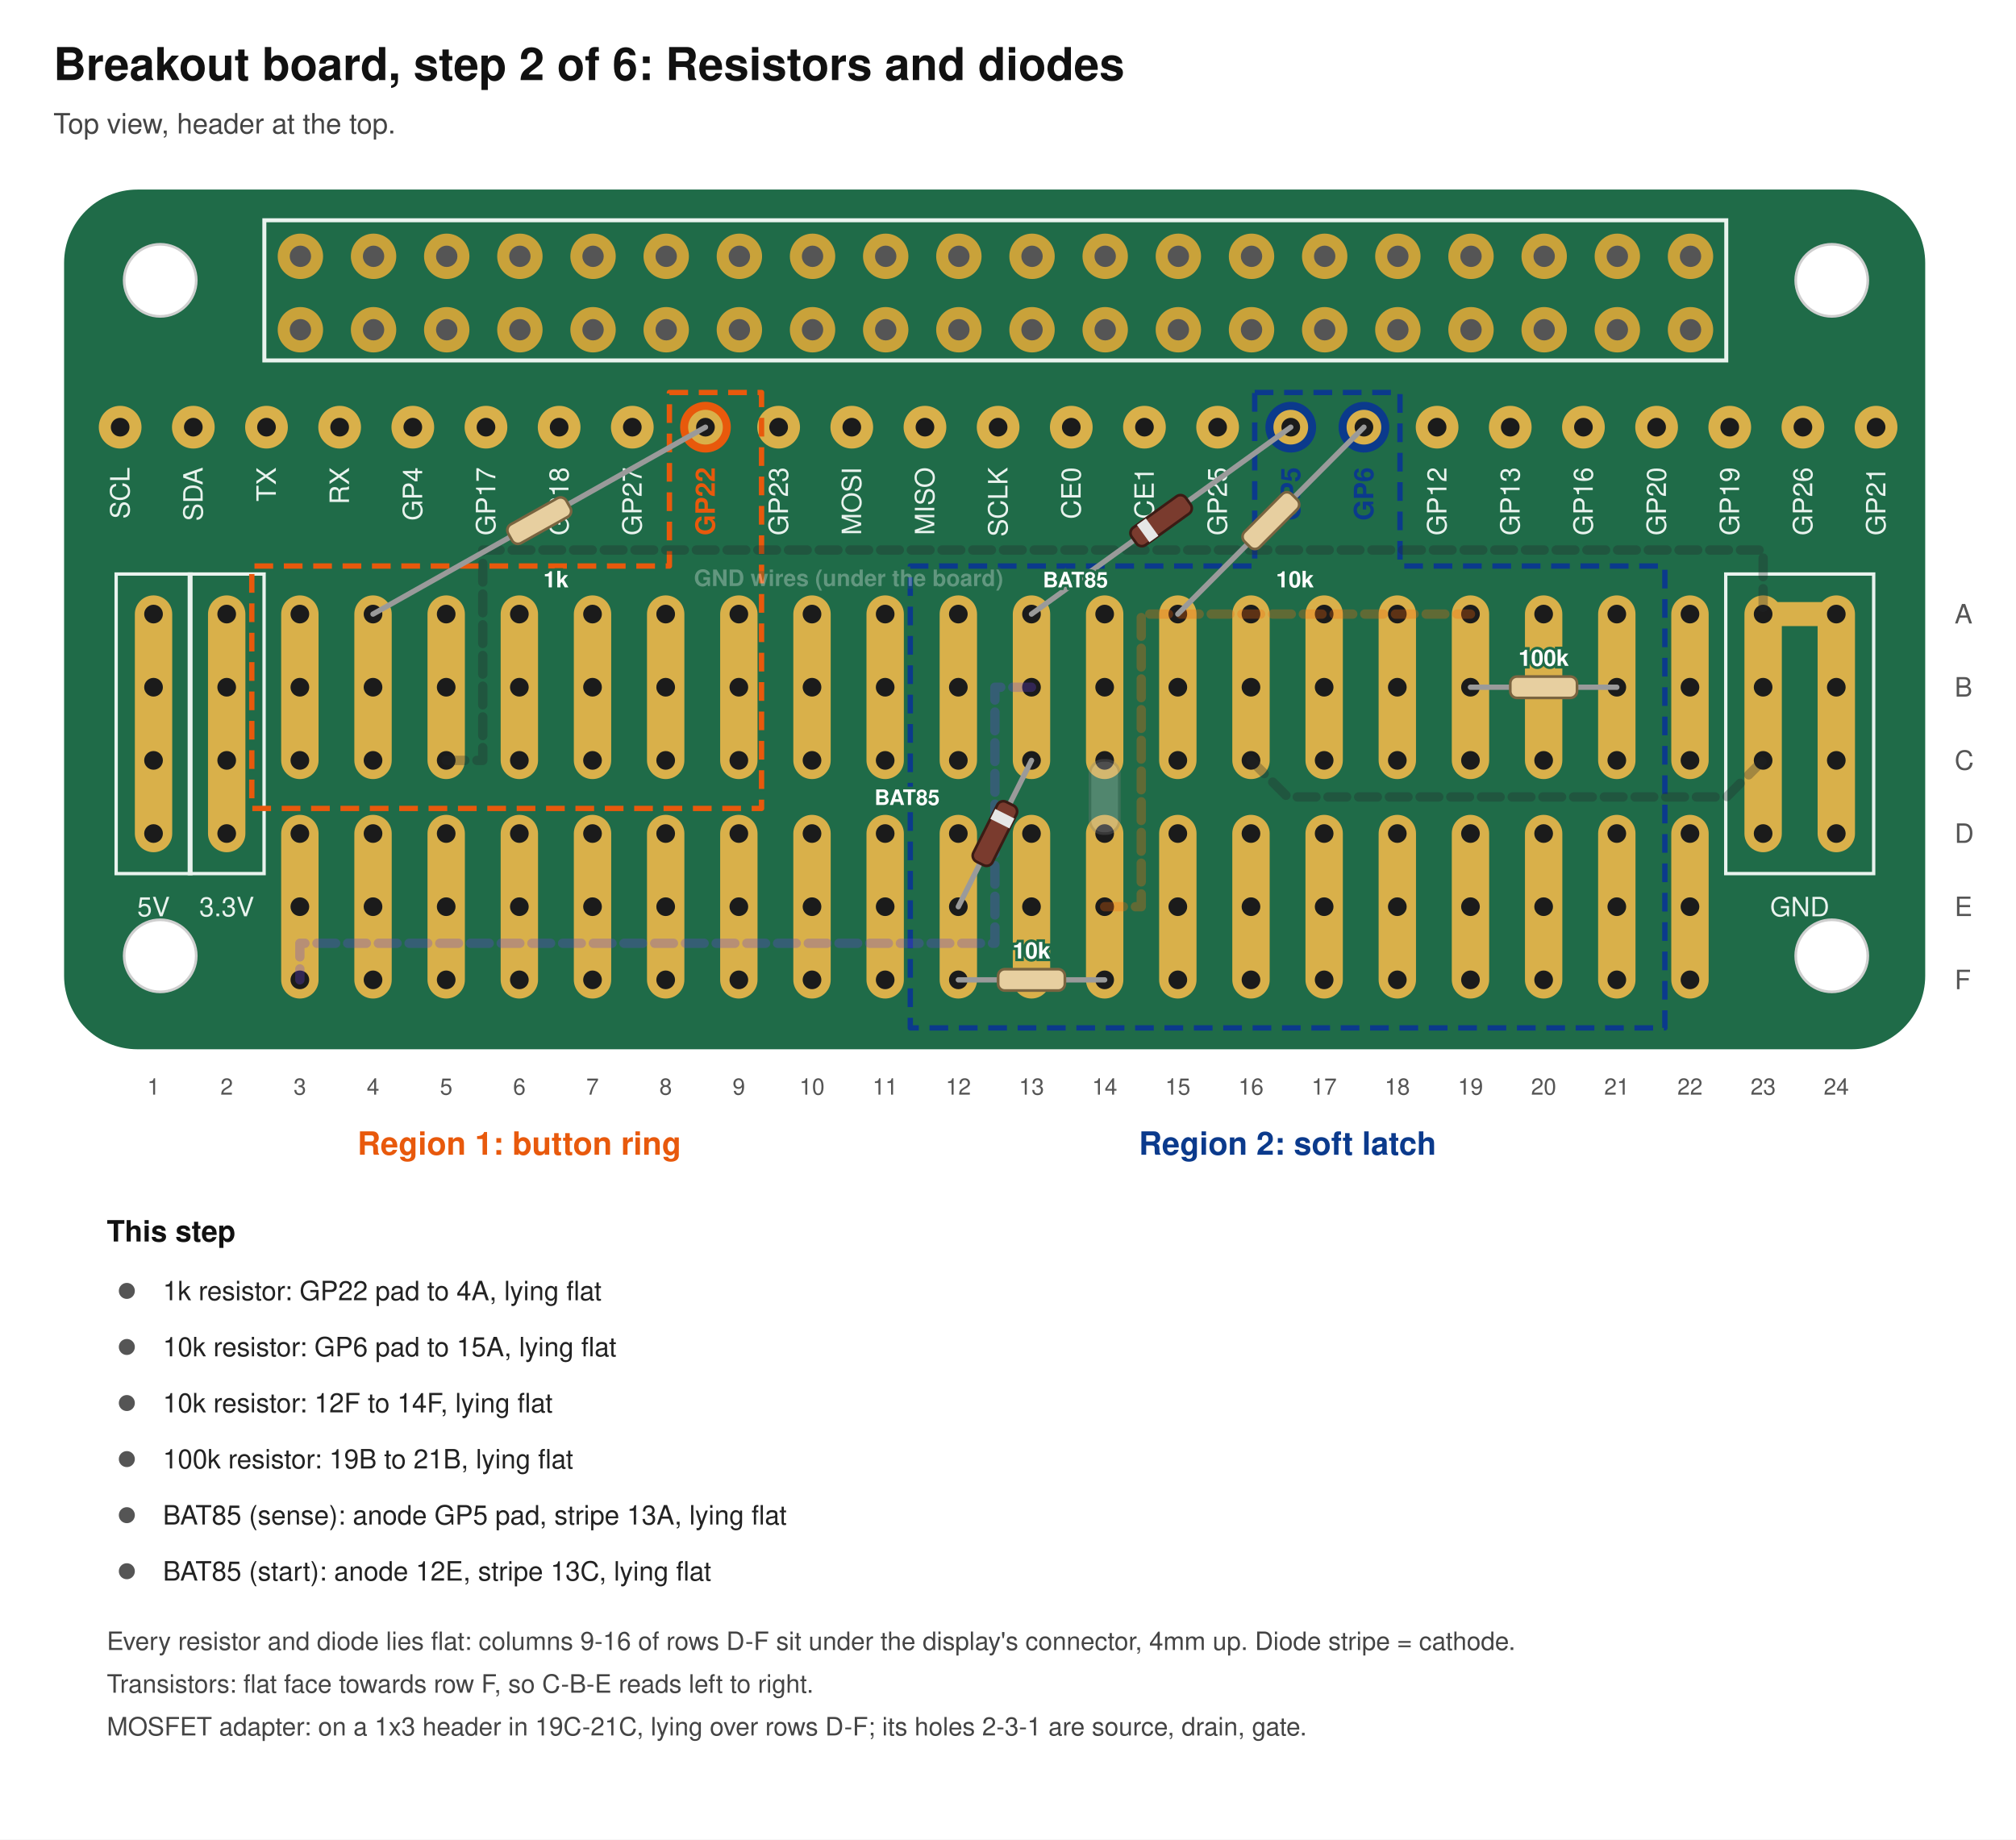
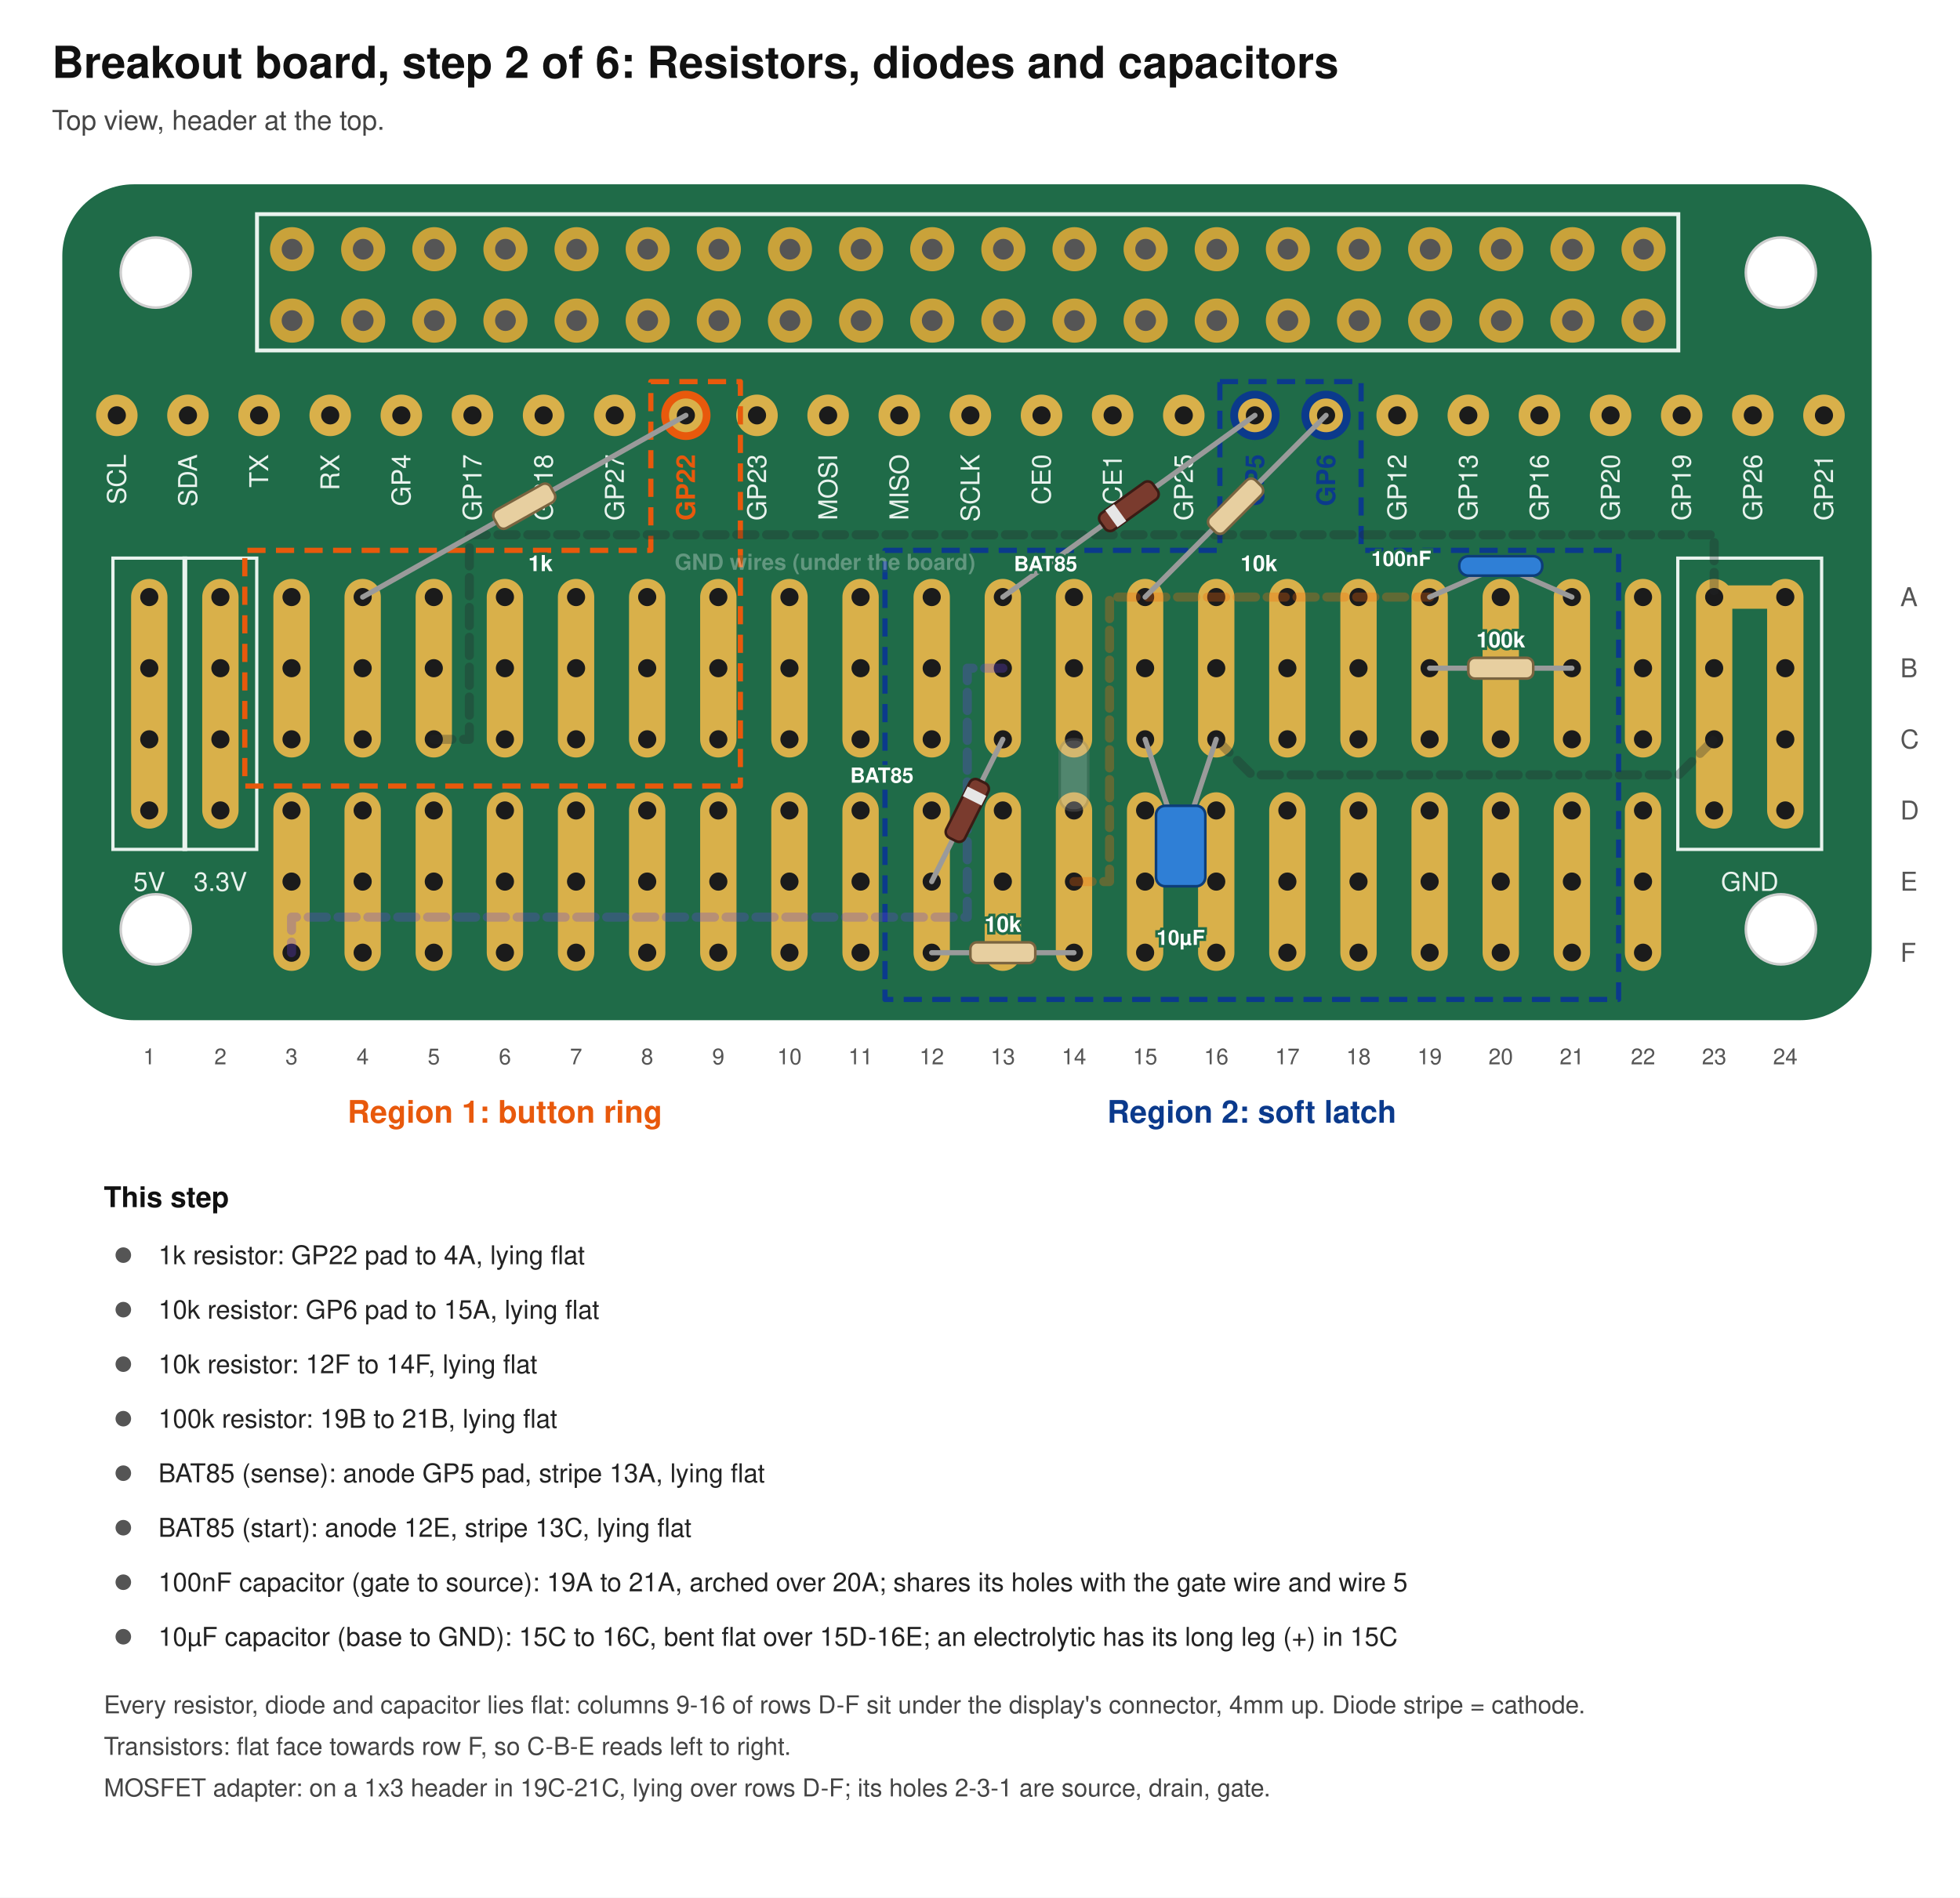
- <svg xmlns="http://www.w3.org/2000/svg" viewBox="0 0 1510 1378" width="1510" height="1378" font-family="Helvetica, Arial, sans-serif">
-   <rect width="1510" height="1378" fill="#ffffff" />
-   <text x="40.0" y="60.0" font-size="34" fill="#111" text-anchor="start" font-weight="bold">Breakout board, step 2 of 6: Resistors and diodes</text>
+ <svg xmlns="http://www.w3.org/2000/svg" viewBox="0 0 1510 1462" width="1510" height="1462" font-family="Helvetica, Arial, sans-serif">
+   <rect width="1510" height="1462" fill="#ffffff" />
+   <text x="40.0" y="60.0" font-size="34" fill="#111" text-anchor="start" font-weight="bold">Breakout board, step 2 of 6: Resistors, diodes and capacitors</text>
  <text x="40.0" y="100.0" font-size="21" fill="#444" text-anchor="start">Top view, header at the top.</text>
  <rect x="48.0" y="142.0" width="1394.0" height="644.0" fill="#1f6b48" rx="55" />
  <circle cx="120.0" cy="210.0" r="27" fill="#ffffff" stroke="#cfcfcf" stroke-width="2" />
  <circle cx="1372.0" cy="210.0" r="27" fill="#ffffff" stroke="#cfcfcf" stroke-width="2" />
  <circle cx="120.0" cy="716.0" r="27" fill="#ffffff" stroke="#cfcfcf" stroke-width="2" />
  <circle cx="1372.0" cy="716.0" r="27" fill="#ffffff" stroke="#cfcfcf" stroke-width="2" />
  <rect x="198.0" y="165.0" width="1095.0" height="105.0" fill="none" stroke="#e9f3ee" stroke-width="3" />
  <circle cx="225.0" cy="192.0" r="17" fill="#c9a23a" stroke="none" stroke-width="0" />
  <circle cx="225.0" cy="192.0" r="8" fill="#555" stroke="none" stroke-width="0" />
  <circle cx="225.0" cy="247.0" r="17" fill="#c9a23a" stroke="none" stroke-width="0" />
  <circle cx="225.0" cy="247.0" r="8" fill="#555" stroke="none" stroke-width="0" />
  <circle cx="279.8" cy="192.0" r="17" fill="#c9a23a" stroke="none" stroke-width="0" />
  <circle cx="279.8" cy="192.0" r="8" fill="#555" stroke="none" stroke-width="0" />
  <circle cx="279.8" cy="247.0" r="17" fill="#c9a23a" stroke="none" stroke-width="0" />
  <circle cx="279.8" cy="247.0" r="8" fill="#555" stroke="none" stroke-width="0" />
  <circle cx="334.6" cy="192.0" r="17" fill="#c9a23a" stroke="none" stroke-width="0" />
  <circle cx="334.6" cy="192.0" r="8" fill="#555" stroke="none" stroke-width="0" />
  <circle cx="334.6" cy="247.0" r="17" fill="#c9a23a" stroke="none" stroke-width="0" />
  <circle cx="334.6" cy="247.0" r="8" fill="#555" stroke="none" stroke-width="0" />
  <circle cx="389.4" cy="192.0" r="17" fill="#c9a23a" stroke="none" stroke-width="0" />
  <circle cx="389.4" cy="192.0" r="8" fill="#555" stroke="none" stroke-width="0" />
  <circle cx="389.4" cy="247.0" r="17" fill="#c9a23a" stroke="none" stroke-width="0" />
  <circle cx="389.4" cy="247.0" r="8" fill="#555" stroke="none" stroke-width="0" />
  <circle cx="444.2" cy="192.0" r="17" fill="#c9a23a" stroke="none" stroke-width="0" />
  <circle cx="444.2" cy="192.0" r="8" fill="#555" stroke="none" stroke-width="0" />
  <circle cx="444.2" cy="247.0" r="17" fill="#c9a23a" stroke="none" stroke-width="0" />
  <circle cx="444.2" cy="247.0" r="8" fill="#555" stroke="none" stroke-width="0" />
  <circle cx="499.0" cy="192.0" r="17" fill="#c9a23a" stroke="none" stroke-width="0" />
  <circle cx="499.0" cy="192.0" r="8" fill="#555" stroke="none" stroke-width="0" />
  <circle cx="499.0" cy="247.0" r="17" fill="#c9a23a" stroke="none" stroke-width="0" />
  <circle cx="499.0" cy="247.0" r="8" fill="#555" stroke="none" stroke-width="0" />
  <circle cx="553.8" cy="192.0" r="17" fill="#c9a23a" stroke="none" stroke-width="0" />
  <circle cx="553.8" cy="192.0" r="8" fill="#555" stroke="none" stroke-width="0" />
  <circle cx="553.8" cy="247.0" r="17" fill="#c9a23a" stroke="none" stroke-width="0" />
  <circle cx="553.8" cy="247.0" r="8" fill="#555" stroke="none" stroke-width="0" />
  <circle cx="608.6" cy="192.0" r="17" fill="#c9a23a" stroke="none" stroke-width="0" />
  <circle cx="608.6" cy="192.0" r="8" fill="#555" stroke="none" stroke-width="0" />
  <circle cx="608.6" cy="247.0" r="17" fill="#c9a23a" stroke="none" stroke-width="0" />
  <circle cx="608.6" cy="247.0" r="8" fill="#555" stroke="none" stroke-width="0" />
  <circle cx="663.4" cy="192.0" r="17" fill="#c9a23a" stroke="none" stroke-width="0" />
  <circle cx="663.4" cy="192.0" r="8" fill="#555" stroke="none" stroke-width="0" />
  <circle cx="663.4" cy="247.0" r="17" fill="#c9a23a" stroke="none" stroke-width="0" />
  <circle cx="663.4" cy="247.0" r="8" fill="#555" stroke="none" stroke-width="0" />
  <circle cx="718.2" cy="192.0" r="17" fill="#c9a23a" stroke="none" stroke-width="0" />
  <circle cx="718.2" cy="192.0" r="8" fill="#555" stroke="none" stroke-width="0" />
  <circle cx="718.2" cy="247.0" r="17" fill="#c9a23a" stroke="none" stroke-width="0" />
  <circle cx="718.2" cy="247.0" r="8" fill="#555" stroke="none" stroke-width="0" />
  <circle cx="773.0" cy="192.0" r="17" fill="#c9a23a" stroke="none" stroke-width="0" />
  <circle cx="773.0" cy="192.0" r="8" fill="#555" stroke="none" stroke-width="0" />
  <circle cx="773.0" cy="247.0" r="17" fill="#c9a23a" stroke="none" stroke-width="0" />
  <circle cx="773.0" cy="247.0" r="8" fill="#555" stroke="none" stroke-width="0" />
  <circle cx="827.8" cy="192.0" r="17" fill="#c9a23a" stroke="none" stroke-width="0" />
  <circle cx="827.8" cy="192.0" r="8" fill="#555" stroke="none" stroke-width="0" />
  <circle cx="827.8" cy="247.0" r="17" fill="#c9a23a" stroke="none" stroke-width="0" />
  <circle cx="827.8" cy="247.0" r="8" fill="#555" stroke="none" stroke-width="0" />
  <circle cx="882.6" cy="192.0" r="17" fill="#c9a23a" stroke="none" stroke-width="0" />
  <circle cx="882.6" cy="192.0" r="8" fill="#555" stroke="none" stroke-width="0" />
  <circle cx="882.6" cy="247.0" r="17" fill="#c9a23a" stroke="none" stroke-width="0" />
  <circle cx="882.6" cy="247.0" r="8" fill="#555" stroke="none" stroke-width="0" />
  <circle cx="937.4" cy="192.0" r="17" fill="#c9a23a" stroke="none" stroke-width="0" />
  <circle cx="937.4" cy="192.0" r="8" fill="#555" stroke="none" stroke-width="0" />
  <circle cx="937.4" cy="247.0" r="17" fill="#c9a23a" stroke="none" stroke-width="0" />
  <circle cx="937.4" cy="247.0" r="8" fill="#555" stroke="none" stroke-width="0" />
  <circle cx="992.2" cy="192.0" r="17" fill="#c9a23a" stroke="none" stroke-width="0" />
  <circle cx="992.2" cy="192.0" r="8" fill="#555" stroke="none" stroke-width="0" />
  <circle cx="992.2" cy="247.0" r="17" fill="#c9a23a" stroke="none" stroke-width="0" />
  <circle cx="992.2" cy="247.0" r="8" fill="#555" stroke="none" stroke-width="0" />
  <circle cx="1047.0" cy="192.0" r="17" fill="#c9a23a" stroke="none" stroke-width="0" />
  <circle cx="1047.0" cy="192.0" r="8" fill="#555" stroke="none" stroke-width="0" />
  <circle cx="1047.0" cy="247.0" r="17" fill="#c9a23a" stroke="none" stroke-width="0" />
  <circle cx="1047.0" cy="247.0" r="8" fill="#555" stroke="none" stroke-width="0" />
  <circle cx="1101.8" cy="192.0" r="17" fill="#c9a23a" stroke="none" stroke-width="0" />
  <circle cx="1101.8" cy="192.0" r="8" fill="#555" stroke="none" stroke-width="0" />
  <circle cx="1101.8" cy="247.0" r="17" fill="#c9a23a" stroke="none" stroke-width="0" />
  <circle cx="1101.8" cy="247.0" r="8" fill="#555" stroke="none" stroke-width="0" />
  <circle cx="1156.6" cy="192.0" r="17" fill="#c9a23a" stroke="none" stroke-width="0" />
  <circle cx="1156.6" cy="192.0" r="8" fill="#555" stroke="none" stroke-width="0" />
  <circle cx="1156.6" cy="247.0" r="17" fill="#c9a23a" stroke="none" stroke-width="0" />
  <circle cx="1156.6" cy="247.0" r="8" fill="#555" stroke="none" stroke-width="0" />
  <circle cx="1211.4" cy="192.0" r="17" fill="#c9a23a" stroke="none" stroke-width="0" />
  <circle cx="1211.4" cy="192.0" r="8" fill="#555" stroke="none" stroke-width="0" />
  <circle cx="1211.4" cy="247.0" r="17" fill="#c9a23a" stroke="none" stroke-width="0" />
  <circle cx="1211.4" cy="247.0" r="8" fill="#555" stroke="none" stroke-width="0" />
  <circle cx="1266.2" cy="192.0" r="17" fill="#c9a23a" stroke="none" stroke-width="0" />
  <circle cx="1266.2" cy="192.0" r="8" fill="#555" stroke="none" stroke-width="0" />
  <circle cx="1266.2" cy="247.0" r="17" fill="#c9a23a" stroke="none" stroke-width="0" />
  <circle cx="1266.2" cy="247.0" r="8" fill="#555" stroke="none" stroke-width="0" />
  <circle cx="90.0" cy="320.0" r="16" fill="#d9b04a" stroke="none" stroke-width="0" />
  <circle cx="90.0" cy="320.0" r="7" fill="#1b1b1b" stroke="none" stroke-width="0" />
  <text transform="translate(97.0,350) rotate(-90)" text-anchor="end" font-size="20" fill="#e9f3ee">SCL</text>
  <circle cx="144.8" cy="320.0" r="16" fill="#d9b04a" stroke="none" stroke-width="0" />
  <circle cx="144.8" cy="320.0" r="7" fill="#1b1b1b" stroke="none" stroke-width="0" />
  <text transform="translate(151.8,350) rotate(-90)" text-anchor="end" font-size="20" fill="#e9f3ee">SDA</text>
  <circle cx="199.6" cy="320.0" r="16" fill="#d9b04a" stroke="none" stroke-width="0" />
  <circle cx="199.6" cy="320.0" r="7" fill="#1b1b1b" stroke="none" stroke-width="0" />
  <text transform="translate(206.6,350) rotate(-90)" text-anchor="end" font-size="20" fill="#e9f3ee">TX</text>
  <circle cx="254.4" cy="320.0" r="16" fill="#d9b04a" stroke="none" stroke-width="0" />
  <circle cx="254.4" cy="320.0" r="7" fill="#1b1b1b" stroke="none" stroke-width="0" />
  <text transform="translate(261.4,350) rotate(-90)" text-anchor="end" font-size="20" fill="#e9f3ee">RX</text>
  <circle cx="309.2" cy="320.0" r="16" fill="#d9b04a" stroke="none" stroke-width="0" />
  <circle cx="309.2" cy="320.0" r="7" fill="#1b1b1b" stroke="none" stroke-width="0" />
  <text transform="translate(316.2,350) rotate(-90)" text-anchor="end" font-size="20" fill="#e9f3ee">GP4</text>
  <circle cx="364.0" cy="320.0" r="16" fill="#d9b04a" stroke="none" stroke-width="0" />
  <circle cx="364.0" cy="320.0" r="7" fill="#1b1b1b" stroke="none" stroke-width="0" />
  <text transform="translate(371.0,350) rotate(-90)" text-anchor="end" font-size="20" fill="#e9f3ee">GP17</text>
  <circle cx="418.8" cy="320.0" r="16" fill="#d9b04a" stroke="none" stroke-width="0" />
  <circle cx="418.8" cy="320.0" r="7" fill="#1b1b1b" stroke="none" stroke-width="0" />
  <text transform="translate(425.8,350) rotate(-90)" text-anchor="end" font-size="20" fill="#e9f3ee">GP18</text>
  <circle cx="473.6" cy="320.0" r="16" fill="#d9b04a" stroke="none" stroke-width="0" />
  <circle cx="473.6" cy="320.0" r="7" fill="#1b1b1b" stroke="none" stroke-width="0" />
  <text transform="translate(480.6,350) rotate(-90)" text-anchor="end" font-size="20" fill="#e9f3ee">GP27</text>
  <circle cx="528.4" cy="320.0" r="16" fill="#d9b04a" stroke="#e8590c" stroke-width="6" />
  <circle cx="528.4" cy="320.0" r="7" fill="#1b1b1b" stroke="none" stroke-width="0" />
  <text transform="translate(535.4,350) rotate(-90)" text-anchor="end" font-size="20" font-weight="bold" fill="#e8590c">GP22</text>
  <circle cx="583.2" cy="320.0" r="16" fill="#d9b04a" stroke="none" stroke-width="0" />
  <circle cx="583.2" cy="320.0" r="7" fill="#1b1b1b" stroke="none" stroke-width="0" />
  <text transform="translate(590.2,350) rotate(-90)" text-anchor="end" font-size="20" fill="#e9f3ee">GP23</text>
  <circle cx="638.0" cy="320.0" r="16" fill="#d9b04a" stroke="none" stroke-width="0" />
  <circle cx="638.0" cy="320.0" r="7" fill="#1b1b1b" stroke="none" stroke-width="0" />
  <text transform="translate(645.0,350) rotate(-90)" text-anchor="end" font-size="20" fill="#e9f3ee">MOSI</text>
  <circle cx="692.8" cy="320.0" r="16" fill="#d9b04a" stroke="none" stroke-width="0" />
  <circle cx="692.8" cy="320.0" r="7" fill="#1b1b1b" stroke="none" stroke-width="0" />
  <text transform="translate(699.8,350) rotate(-90)" text-anchor="end" font-size="20" fill="#e9f3ee">MISO</text>
  <circle cx="747.6" cy="320.0" r="16" fill="#d9b04a" stroke="none" stroke-width="0" />
  <circle cx="747.6" cy="320.0" r="7" fill="#1b1b1b" stroke="none" stroke-width="0" />
  <text transform="translate(754.6,350) rotate(-90)" text-anchor="end" font-size="20" fill="#e9f3ee">SCLK</text>
  <circle cx="802.4" cy="320.0" r="16" fill="#d9b04a" stroke="none" stroke-width="0" />
  <circle cx="802.4" cy="320.0" r="7" fill="#1b1b1b" stroke="none" stroke-width="0" />
  <text transform="translate(809.4,350) rotate(-90)" text-anchor="end" font-size="20" fill="#e9f3ee">CE0</text>
  <circle cx="857.2" cy="320.0" r="16" fill="#d9b04a" stroke="none" stroke-width="0" />
  <circle cx="857.2" cy="320.0" r="7" fill="#1b1b1b" stroke="none" stroke-width="0" />
  <text transform="translate(864.2,350) rotate(-90)" text-anchor="end" font-size="20" fill="#e9f3ee">CE1</text>
  <circle cx="912.0" cy="320.0" r="16" fill="#d9b04a" stroke="none" stroke-width="0" />
  <circle cx="912.0" cy="320.0" r="7" fill="#1b1b1b" stroke="none" stroke-width="0" />
  <text transform="translate(919.0,350) rotate(-90)" text-anchor="end" font-size="20" fill="#e9f3ee">GP25</text>
  <circle cx="966.8" cy="320.0" r="16" fill="#d9b04a" stroke="#0b3a8c" stroke-width="6" />
  <circle cx="966.8" cy="320.0" r="7" fill="#1b1b1b" stroke="none" stroke-width="0" />
  <text transform="translate(973.8,350) rotate(-90)" text-anchor="end" font-size="20" font-weight="bold" fill="#0b3a8c">GP5</text>
  <circle cx="1021.6" cy="320.0" r="16" fill="#d9b04a" stroke="#0b3a8c" stroke-width="6" />
  <circle cx="1021.6" cy="320.0" r="7" fill="#1b1b1b" stroke="none" stroke-width="0" />
  <text transform="translate(1028.6,350) rotate(-90)" text-anchor="end" font-size="20" font-weight="bold" fill="#0b3a8c">GP6</text>
  <circle cx="1076.4" cy="320.0" r="16" fill="#d9b04a" stroke="none" stroke-width="0" />
  <circle cx="1076.4" cy="320.0" r="7" fill="#1b1b1b" stroke="none" stroke-width="0" />
  <text transform="translate(1083.4,350) rotate(-90)" text-anchor="end" font-size="20" fill="#e9f3ee">GP12</text>
  <circle cx="1131.2" cy="320.0" r="16" fill="#d9b04a" stroke="none" stroke-width="0" />
  <circle cx="1131.2" cy="320.0" r="7" fill="#1b1b1b" stroke="none" stroke-width="0" />
  <text transform="translate(1138.2,350) rotate(-90)" text-anchor="end" font-size="20" fill="#e9f3ee">GP13</text>
  <circle cx="1186.0" cy="320.0" r="16" fill="#d9b04a" stroke="none" stroke-width="0" />
  <circle cx="1186.0" cy="320.0" r="7" fill="#1b1b1b" stroke="none" stroke-width="0" />
  <text transform="translate(1193.0,350) rotate(-90)" text-anchor="end" font-size="20" fill="#e9f3ee">GP16</text>
  <circle cx="1240.8" cy="320.0" r="16" fill="#d9b04a" stroke="none" stroke-width="0" />
  <circle cx="1240.8" cy="320.0" r="7" fill="#1b1b1b" stroke="none" stroke-width="0" />
  <text transform="translate(1247.8,350) rotate(-90)" text-anchor="end" font-size="20" fill="#e9f3ee">GP20</text>
  <circle cx="1295.6" cy="320.0" r="16" fill="#d9b04a" stroke="none" stroke-width="0" />
  <circle cx="1295.6" cy="320.0" r="7" fill="#1b1b1b" stroke="none" stroke-width="0" />
  <text transform="translate(1302.6,350) rotate(-90)" text-anchor="end" font-size="20" fill="#e9f3ee">GP19</text>
  <circle cx="1350.4" cy="320.0" r="16" fill="#d9b04a" stroke="none" stroke-width="0" />
  <circle cx="1350.4" cy="320.0" r="7" fill="#1b1b1b" stroke="none" stroke-width="0" />
  <text transform="translate(1357.4,350) rotate(-90)" text-anchor="end" font-size="20" fill="#e9f3ee">GP26</text>
  <circle cx="1405.2" cy="320.0" r="16" fill="#d9b04a" stroke="none" stroke-width="0" />
  <circle cx="1405.2" cy="320.0" r="7" fill="#1b1b1b" stroke="none" stroke-width="0" />
  <text transform="translate(1412.2,350) rotate(-90)" text-anchor="end" font-size="20" fill="#e9f3ee">GP21</text>
  <rect x="87.0" y="430.0" width="56.0" height="224.4" fill="none" stroke="#e9f3ee" stroke-width="2.5" />
  <text x="115.0" y="686.4" font-size="20" fill="#e9f3ee" text-anchor="middle">5V</text>
  <rect x="141.8" y="430.0" width="56.0" height="224.4" fill="none" stroke="#e9f3ee" stroke-width="2.5" />
  <text x="169.8" y="686.4" font-size="20" fill="#e9f3ee" text-anchor="middle">3.3V</text>
  <rect x="1292.6" y="430.0" width="110.8" height="224.4" fill="none" stroke="#e9f3ee" stroke-width="2.5" />
  <text x="1348.0" y="686.4" font-size="20" fill="#e9f3ee" text-anchor="middle">GND</text>
  <rect x="101.0" y="446.0" width="28.0" height="192.4" fill="#d9b04a" rx="14" />
  <rect x="155.8" y="446.0" width="28.0" height="192.4" fill="#d9b04a" rx="14" />
  <rect x="210.6" y="446.0" width="28.0" height="137.6" fill="#d9b04a" rx="14" />
  <rect x="210.6" y="610.4" width="28.0" height="137.6" fill="#d9b04a" rx="14" />
  <rect x="265.4" y="446.0" width="28.0" height="137.6" fill="#d9b04a" rx="14" />
  <rect x="265.4" y="610.4" width="28.0" height="137.6" fill="#d9b04a" rx="14" />
  <rect x="320.2" y="446.0" width="28.0" height="137.6" fill="#d9b04a" rx="14" />
  <rect x="320.2" y="610.4" width="28.0" height="137.6" fill="#d9b04a" rx="14" />
  <rect x="375.0" y="446.0" width="28.0" height="137.6" fill="#d9b04a" rx="14" />
  <rect x="375.0" y="610.4" width="28.0" height="137.6" fill="#d9b04a" rx="14" />
  <rect x="429.8" y="446.0" width="28.0" height="137.6" fill="#d9b04a" rx="14" />
  <rect x="429.8" y="610.4" width="28.0" height="137.6" fill="#d9b04a" rx="14" />
  <rect x="484.6" y="446.0" width="28.0" height="137.6" fill="#d9b04a" rx="14" />
  <rect x="484.6" y="610.4" width="28.0" height="137.6" fill="#d9b04a" rx="14" />
  <rect x="539.4" y="446.0" width="28.0" height="137.6" fill="#d9b04a" rx="14" />
  <rect x="539.4" y="610.4" width="28.0" height="137.6" fill="#d9b04a" rx="14" />
  <rect x="594.2" y="446.0" width="28.0" height="137.6" fill="#d9b04a" rx="14" />
  <rect x="594.2" y="610.4" width="28.0" height="137.6" fill="#d9b04a" rx="14" />
  <rect x="649.0" y="446.0" width="28.0" height="137.6" fill="#d9b04a" rx="14" />
  <rect x="649.0" y="610.4" width="28.0" height="137.6" fill="#d9b04a" rx="14" />
  <rect x="703.8" y="446.0" width="28.0" height="137.6" fill="#d9b04a" rx="14" />
  <rect x="703.8" y="610.4" width="28.0" height="137.6" fill="#d9b04a" rx="14" />
  <rect x="758.6" y="446.0" width="28.0" height="137.6" fill="#d9b04a" rx="14" />
  <rect x="758.6" y="610.4" width="28.0" height="137.6" fill="#d9b04a" rx="14" />
  <rect x="813.4" y="446.0" width="28.0" height="137.6" fill="#d9b04a" rx="14" />
  <rect x="813.4" y="610.4" width="28.0" height="137.6" fill="#d9b04a" rx="14" />
  <rect x="868.2" y="446.0" width="28.0" height="137.6" fill="#d9b04a" rx="14" />
  <rect x="868.2" y="610.4" width="28.0" height="137.6" fill="#d9b04a" rx="14" />
  <rect x="923.0" y="446.0" width="28.0" height="137.6" fill="#d9b04a" rx="14" />
  <rect x="923.0" y="610.4" width="28.0" height="137.6" fill="#d9b04a" rx="14" />
  <rect x="977.8" y="446.0" width="28.0" height="137.6" fill="#d9b04a" rx="14" />
  <rect x="977.8" y="610.4" width="28.0" height="137.6" fill="#d9b04a" rx="14" />
  <rect x="1032.6" y="446.0" width="28.0" height="137.6" fill="#d9b04a" rx="14" />
  <rect x="1032.6" y="610.4" width="28.0" height="137.6" fill="#d9b04a" rx="14" />
  <rect x="1087.4" y="446.0" width="28.0" height="137.6" fill="#d9b04a" rx="14" />
  <rect x="1087.4" y="610.4" width="28.0" height="137.6" fill="#d9b04a" rx="14" />
  <rect x="1142.2" y="446.0" width="28.0" height="137.6" fill="#d9b04a" rx="14" />
  <rect x="1142.2" y="610.4" width="28.0" height="137.6" fill="#d9b04a" rx="14" />
  <rect x="1197.0" y="446.0" width="28.0" height="137.6" fill="#d9b04a" rx="14" />
  <rect x="1197.0" y="610.4" width="28.0" height="137.6" fill="#d9b04a" rx="14" />
  <rect x="1251.8" y="446.0" width="28.0" height="137.6" fill="#d9b04a" rx="14" />
  <rect x="1251.8" y="610.4" width="28.0" height="137.6" fill="#d9b04a" rx="14" />
  <rect x="1306.6" y="446.0" width="28.0" height="192.4" fill="#d9b04a" rx="14" />
  <rect x="1361.4" y="446.0" width="28.0" height="192.4" fill="#d9b04a" rx="14" />
  <rect x="1320.6" y="451.0" width="54.8" height="18.0" fill="#d9b04a" />
  <circle cx="115.0" cy="460.0" r="7" fill="#1b1b1b" stroke="none" stroke-width="0" />
  <circle cx="115.0" cy="514.8" r="7" fill="#1b1b1b" stroke="none" stroke-width="0" />
  <circle cx="115.0" cy="569.6" r="7" fill="#1b1b1b" stroke="none" stroke-width="0" />
  <circle cx="115.0" cy="624.4" r="7" fill="#1b1b1b" stroke="none" stroke-width="0" />
  <circle cx="169.8" cy="460.0" r="7" fill="#1b1b1b" stroke="none" stroke-width="0" />
  <circle cx="169.8" cy="514.8" r="7" fill="#1b1b1b" stroke="none" stroke-width="0" />
  <circle cx="169.8" cy="569.6" r="7" fill="#1b1b1b" stroke="none" stroke-width="0" />
  <circle cx="169.8" cy="624.4" r="7" fill="#1b1b1b" stroke="none" stroke-width="0" />
  <circle cx="224.6" cy="460.0" r="7" fill="#1b1b1b" stroke="none" stroke-width="0" />
  <circle cx="224.6" cy="514.8" r="7" fill="#1b1b1b" stroke="none" stroke-width="0" />
  <circle cx="224.6" cy="569.6" r="7" fill="#1b1b1b" stroke="none" stroke-width="0" />
  <circle cx="224.6" cy="624.4" r="7" fill="#1b1b1b" stroke="none" stroke-width="0" />
  <circle cx="224.6" cy="679.2" r="7" fill="#1b1b1b" stroke="none" stroke-width="0" />
  <circle cx="224.6" cy="734.0" r="7" fill="#1b1b1b" stroke="none" stroke-width="0" />
  <circle cx="279.4" cy="460.0" r="7" fill="#1b1b1b" stroke="none" stroke-width="0" />
  <circle cx="279.4" cy="514.8" r="7" fill="#1b1b1b" stroke="none" stroke-width="0" />
  <circle cx="279.4" cy="569.6" r="7" fill="#1b1b1b" stroke="none" stroke-width="0" />
  <circle cx="279.4" cy="624.4" r="7" fill="#1b1b1b" stroke="none" stroke-width="0" />
  <circle cx="279.4" cy="679.2" r="7" fill="#1b1b1b" stroke="none" stroke-width="0" />
  <circle cx="279.4" cy="734.0" r="7" fill="#1b1b1b" stroke="none" stroke-width="0" />
  <circle cx="334.2" cy="460.0" r="7" fill="#1b1b1b" stroke="none" stroke-width="0" />
  <circle cx="334.2" cy="514.8" r="7" fill="#1b1b1b" stroke="none" stroke-width="0" />
  <circle cx="334.2" cy="569.6" r="7" fill="#1b1b1b" stroke="none" stroke-width="0" />
  <circle cx="334.2" cy="624.4" r="7" fill="#1b1b1b" stroke="none" stroke-width="0" />
  <circle cx="334.2" cy="679.2" r="7" fill="#1b1b1b" stroke="none" stroke-width="0" />
  <circle cx="334.2" cy="734.0" r="7" fill="#1b1b1b" stroke="none" stroke-width="0" />
  <circle cx="389.0" cy="460.0" r="7" fill="#1b1b1b" stroke="none" stroke-width="0" />
  <circle cx="389.0" cy="514.8" r="7" fill="#1b1b1b" stroke="none" stroke-width="0" />
  <circle cx="389.0" cy="569.6" r="7" fill="#1b1b1b" stroke="none" stroke-width="0" />
  <circle cx="389.0" cy="624.4" r="7" fill="#1b1b1b" stroke="none" stroke-width="0" />
  <circle cx="389.0" cy="679.2" r="7" fill="#1b1b1b" stroke="none" stroke-width="0" />
  <circle cx="389.0" cy="734.0" r="7" fill="#1b1b1b" stroke="none" stroke-width="0" />
  <circle cx="443.8" cy="460.0" r="7" fill="#1b1b1b" stroke="none" stroke-width="0" />
  <circle cx="443.8" cy="514.8" r="7" fill="#1b1b1b" stroke="none" stroke-width="0" />
  <circle cx="443.8" cy="569.6" r="7" fill="#1b1b1b" stroke="none" stroke-width="0" />
  <circle cx="443.8" cy="624.4" r="7" fill="#1b1b1b" stroke="none" stroke-width="0" />
  <circle cx="443.8" cy="679.2" r="7" fill="#1b1b1b" stroke="none" stroke-width="0" />
  <circle cx="443.8" cy="734.0" r="7" fill="#1b1b1b" stroke="none" stroke-width="0" />
  <circle cx="498.6" cy="460.0" r="7" fill="#1b1b1b" stroke="none" stroke-width="0" />
  <circle cx="498.6" cy="514.8" r="7" fill="#1b1b1b" stroke="none" stroke-width="0" />
  <circle cx="498.6" cy="569.6" r="7" fill="#1b1b1b" stroke="none" stroke-width="0" />
  <circle cx="498.6" cy="624.4" r="7" fill="#1b1b1b" stroke="none" stroke-width="0" />
  <circle cx="498.6" cy="679.2" r="7" fill="#1b1b1b" stroke="none" stroke-width="0" />
  <circle cx="498.6" cy="734.0" r="7" fill="#1b1b1b" stroke="none" stroke-width="0" />
  <circle cx="553.4" cy="460.0" r="7" fill="#1b1b1b" stroke="none" stroke-width="0" />
  <circle cx="553.4" cy="514.8" r="7" fill="#1b1b1b" stroke="none" stroke-width="0" />
  <circle cx="553.4" cy="569.6" r="7" fill="#1b1b1b" stroke="none" stroke-width="0" />
  <circle cx="553.4" cy="624.4" r="7" fill="#1b1b1b" stroke="none" stroke-width="0" />
  <circle cx="553.4" cy="679.2" r="7" fill="#1b1b1b" stroke="none" stroke-width="0" />
  <circle cx="553.4" cy="734.0" r="7" fill="#1b1b1b" stroke="none" stroke-width="0" />
  <circle cx="608.2" cy="460.0" r="7" fill="#1b1b1b" stroke="none" stroke-width="0" />
  <circle cx="608.2" cy="514.8" r="7" fill="#1b1b1b" stroke="none" stroke-width="0" />
  <circle cx="608.2" cy="569.6" r="7" fill="#1b1b1b" stroke="none" stroke-width="0" />
  <circle cx="608.2" cy="624.4" r="7" fill="#1b1b1b" stroke="none" stroke-width="0" />
  <circle cx="608.2" cy="679.2" r="7" fill="#1b1b1b" stroke="none" stroke-width="0" />
  <circle cx="608.2" cy="734.0" r="7" fill="#1b1b1b" stroke="none" stroke-width="0" />
  <circle cx="663.0" cy="460.0" r="7" fill="#1b1b1b" stroke="none" stroke-width="0" />
  <circle cx="663.0" cy="514.8" r="7" fill="#1b1b1b" stroke="none" stroke-width="0" />
  <circle cx="663.0" cy="569.6" r="7" fill="#1b1b1b" stroke="none" stroke-width="0" />
  <circle cx="663.0" cy="624.4" r="7" fill="#1b1b1b" stroke="none" stroke-width="0" />
  <circle cx="663.0" cy="679.2" r="7" fill="#1b1b1b" stroke="none" stroke-width="0" />
  <circle cx="663.0" cy="734.0" r="7" fill="#1b1b1b" stroke="none" stroke-width="0" />
  <circle cx="717.8" cy="460.0" r="7" fill="#1b1b1b" stroke="none" stroke-width="0" />
  <circle cx="717.8" cy="514.8" r="7" fill="#1b1b1b" stroke="none" stroke-width="0" />
  <circle cx="717.8" cy="569.6" r="7" fill="#1b1b1b" stroke="none" stroke-width="0" />
  <circle cx="717.8" cy="624.4" r="7" fill="#1b1b1b" stroke="none" stroke-width="0" />
  <circle cx="717.8" cy="679.2" r="7" fill="#1b1b1b" stroke="none" stroke-width="0" />
  <circle cx="717.8" cy="734.0" r="7" fill="#1b1b1b" stroke="none" stroke-width="0" />
  <circle cx="772.6" cy="460.0" r="7" fill="#1b1b1b" stroke="none" stroke-width="0" />
  <circle cx="772.6" cy="514.8" r="7" fill="#1b1b1b" stroke="none" stroke-width="0" />
  <circle cx="772.6" cy="569.6" r="7" fill="#1b1b1b" stroke="none" stroke-width="0" />
  <circle cx="772.6" cy="624.4" r="7" fill="#1b1b1b" stroke="none" stroke-width="0" />
  <circle cx="772.6" cy="679.2" r="7" fill="#1b1b1b" stroke="none" stroke-width="0" />
  <circle cx="772.6" cy="734.0" r="7" fill="#1b1b1b" stroke="none" stroke-width="0" />
  <circle cx="827.4" cy="460.0" r="7" fill="#1b1b1b" stroke="none" stroke-width="0" />
  <circle cx="827.4" cy="514.8" r="7" fill="#1b1b1b" stroke="none" stroke-width="0" />
  <circle cx="827.4" cy="569.6" r="7" fill="#1b1b1b" stroke="none" stroke-width="0" />
  <circle cx="827.4" cy="624.4" r="7" fill="#1b1b1b" stroke="none" stroke-width="0" />
  <circle cx="827.4" cy="679.2" r="7" fill="#1b1b1b" stroke="none" stroke-width="0" />
  <circle cx="827.4" cy="734.0" r="7" fill="#1b1b1b" stroke="none" stroke-width="0" />
  <circle cx="882.2" cy="460.0" r="7" fill="#1b1b1b" stroke="none" stroke-width="0" />
  <circle cx="882.2" cy="514.8" r="7" fill="#1b1b1b" stroke="none" stroke-width="0" />
  <circle cx="882.2" cy="569.6" r="7" fill="#1b1b1b" stroke="none" stroke-width="0" />
  <circle cx="882.2" cy="624.4" r="7" fill="#1b1b1b" stroke="none" stroke-width="0" />
  <circle cx="882.2" cy="679.2" r="7" fill="#1b1b1b" stroke="none" stroke-width="0" />
  <circle cx="882.2" cy="734.0" r="7" fill="#1b1b1b" stroke="none" stroke-width="0" />
  <circle cx="937.0" cy="460.0" r="7" fill="#1b1b1b" stroke="none" stroke-width="0" />
  <circle cx="937.0" cy="514.8" r="7" fill="#1b1b1b" stroke="none" stroke-width="0" />
  <circle cx="937.0" cy="569.6" r="7" fill="#1b1b1b" stroke="none" stroke-width="0" />
  <circle cx="937.0" cy="624.4" r="7" fill="#1b1b1b" stroke="none" stroke-width="0" />
  <circle cx="937.0" cy="679.2" r="7" fill="#1b1b1b" stroke="none" stroke-width="0" />
  <circle cx="937.0" cy="734.0" r="7" fill="#1b1b1b" stroke="none" stroke-width="0" />
  <circle cx="991.8" cy="460.0" r="7" fill="#1b1b1b" stroke="none" stroke-width="0" />
  <circle cx="991.8" cy="514.8" r="7" fill="#1b1b1b" stroke="none" stroke-width="0" />
  <circle cx="991.8" cy="569.6" r="7" fill="#1b1b1b" stroke="none" stroke-width="0" />
  <circle cx="991.8" cy="624.4" r="7" fill="#1b1b1b" stroke="none" stroke-width="0" />
  <circle cx="991.8" cy="679.2" r="7" fill="#1b1b1b" stroke="none" stroke-width="0" />
  <circle cx="991.8" cy="734.0" r="7" fill="#1b1b1b" stroke="none" stroke-width="0" />
  <circle cx="1046.6" cy="460.0" r="7" fill="#1b1b1b" stroke="none" stroke-width="0" />
  <circle cx="1046.6" cy="514.8" r="7" fill="#1b1b1b" stroke="none" stroke-width="0" />
  <circle cx="1046.6" cy="569.6" r="7" fill="#1b1b1b" stroke="none" stroke-width="0" />
  <circle cx="1046.6" cy="624.4" r="7" fill="#1b1b1b" stroke="none" stroke-width="0" />
  <circle cx="1046.6" cy="679.2" r="7" fill="#1b1b1b" stroke="none" stroke-width="0" />
  <circle cx="1046.6" cy="734.0" r="7" fill="#1b1b1b" stroke="none" stroke-width="0" />
  <circle cx="1101.4" cy="460.0" r="7" fill="#1b1b1b" stroke="none" stroke-width="0" />
  <circle cx="1101.4" cy="514.8" r="7" fill="#1b1b1b" stroke="none" stroke-width="0" />
  <circle cx="1101.4" cy="569.6" r="7" fill="#1b1b1b" stroke="none" stroke-width="0" />
  <circle cx="1101.4" cy="624.4" r="7" fill="#1b1b1b" stroke="none" stroke-width="0" />
  <circle cx="1101.4" cy="679.2" r="7" fill="#1b1b1b" stroke="none" stroke-width="0" />
  <circle cx="1101.4" cy="734.0" r="7" fill="#1b1b1b" stroke="none" stroke-width="0" />
  <circle cx="1156.2" cy="460.0" r="7" fill="#1b1b1b" stroke="none" stroke-width="0" />
  <circle cx="1156.2" cy="514.8" r="7" fill="#1b1b1b" stroke="none" stroke-width="0" />
  <circle cx="1156.2" cy="569.6" r="7" fill="#1b1b1b" stroke="none" stroke-width="0" />
  <circle cx="1156.2" cy="624.4" r="7" fill="#1b1b1b" stroke="none" stroke-width="0" />
  <circle cx="1156.2" cy="679.2" r="7" fill="#1b1b1b" stroke="none" stroke-width="0" />
  <circle cx="1156.2" cy="734.0" r="7" fill="#1b1b1b" stroke="none" stroke-width="0" />
  <circle cx="1211.0" cy="460.0" r="7" fill="#1b1b1b" stroke="none" stroke-width="0" />
  <circle cx="1211.0" cy="514.8" r="7" fill="#1b1b1b" stroke="none" stroke-width="0" />
  <circle cx="1211.0" cy="569.6" r="7" fill="#1b1b1b" stroke="none" stroke-width="0" />
  <circle cx="1211.0" cy="624.4" r="7" fill="#1b1b1b" stroke="none" stroke-width="0" />
  <circle cx="1211.0" cy="679.2" r="7" fill="#1b1b1b" stroke="none" stroke-width="0" />
  <circle cx="1211.0" cy="734.0" r="7" fill="#1b1b1b" stroke="none" stroke-width="0" />
  <circle cx="1265.8" cy="460.0" r="7" fill="#1b1b1b" stroke="none" stroke-width="0" />
  <circle cx="1265.8" cy="514.8" r="7" fill="#1b1b1b" stroke="none" stroke-width="0" />
  <circle cx="1265.8" cy="569.6" r="7" fill="#1b1b1b" stroke="none" stroke-width="0" />
  <circle cx="1265.8" cy="624.4" r="7" fill="#1b1b1b" stroke="none" stroke-width="0" />
  <circle cx="1265.8" cy="679.2" r="7" fill="#1b1b1b" stroke="none" stroke-width="0" />
  <circle cx="1265.8" cy="734.0" r="7" fill="#1b1b1b" stroke="none" stroke-width="0" />
  <circle cx="1320.6" cy="460.0" r="7" fill="#1b1b1b" stroke="none" stroke-width="0" />
  <circle cx="1320.6" cy="514.8" r="7" fill="#1b1b1b" stroke="none" stroke-width="0" />
  <circle cx="1320.6" cy="569.6" r="7" fill="#1b1b1b" stroke="none" stroke-width="0" />
  <circle cx="1320.6" cy="624.4" r="7" fill="#1b1b1b" stroke="none" stroke-width="0" />
  <circle cx="1375.4" cy="460.0" r="7" fill="#1b1b1b" stroke="none" stroke-width="0" />
  <circle cx="1375.4" cy="514.8" r="7" fill="#1b1b1b" stroke="none" stroke-width="0" />
  <circle cx="1375.4" cy="569.6" r="7" fill="#1b1b1b" stroke="none" stroke-width="0" />
  <circle cx="1375.4" cy="624.4" r="7" fill="#1b1b1b" stroke="none" stroke-width="0" />
  <text x="115.0" y="820.0" font-size="17" fill="#555" text-anchor="middle">1</text>
  <text x="169.8" y="820.0" font-size="17" fill="#555" text-anchor="middle">2</text>
  <text x="224.6" y="820.0" font-size="17" fill="#555" text-anchor="middle">3</text>
  <text x="279.4" y="820.0" font-size="17" fill="#555" text-anchor="middle">4</text>
  <text x="334.2" y="820.0" font-size="17" fill="#555" text-anchor="middle">5</text>
  <text x="389.0" y="820.0" font-size="17" fill="#555" text-anchor="middle">6</text>
  <text x="443.8" y="820.0" font-size="17" fill="#555" text-anchor="middle">7</text>
  <text x="498.6" y="820.0" font-size="17" fill="#555" text-anchor="middle">8</text>
  <text x="553.4" y="820.0" font-size="17" fill="#555" text-anchor="middle">9</text>
  <text x="608.2" y="820.0" font-size="17" fill="#555" text-anchor="middle">10</text>
  <text x="663.0" y="820.0" font-size="17" fill="#555" text-anchor="middle">11</text>
  <text x="717.8" y="820.0" font-size="17" fill="#555" text-anchor="middle">12</text>
  <text x="772.6" y="820.0" font-size="17" fill="#555" text-anchor="middle">13</text>
  <text x="827.4" y="820.0" font-size="17" fill="#555" text-anchor="middle">14</text>
  <text x="882.2" y="820.0" font-size="17" fill="#555" text-anchor="middle">15</text>
  <text x="937.0" y="820.0" font-size="17" fill="#555" text-anchor="middle">16</text>
  <text x="991.8" y="820.0" font-size="17" fill="#555" text-anchor="middle">17</text>
  <text x="1046.6" y="820.0" font-size="17" fill="#555" text-anchor="middle">18</text>
  <text x="1101.4" y="820.0" font-size="17" fill="#555" text-anchor="middle">19</text>
  <text x="1156.2" y="820.0" font-size="17" fill="#555" text-anchor="middle">20</text>
  <text x="1211.0" y="820.0" font-size="17" fill="#555" text-anchor="middle">21</text>
  <text x="1265.8" y="820.0" font-size="17" fill="#555" text-anchor="middle">22</text>
  <text x="1320.6" y="820.0" font-size="17" fill="#555" text-anchor="middle">23</text>
  <text x="1375.4" y="820.0" font-size="17" fill="#555" text-anchor="middle">24</text>
  <text x="1464.0" y="467.0" font-size="20" fill="#555" text-anchor="start">A</text>
  <text x="1464.0" y="521.8" font-size="20" fill="#555" text-anchor="start">B</text>
  <text x="1464.0" y="576.6" font-size="20" fill="#555" text-anchor="start">C</text>
  <text x="1464.0" y="631.4" font-size="20" fill="#555" text-anchor="start">D</text>
  <text x="1464.0" y="686.2" font-size="20" fill="#555" text-anchor="start">E</text>
  <text x="1464.0" y="741.0" font-size="20" fill="#555" text-anchor="start">F</text>
  <path d="M 501.4 294 H 570.4 V 424.0 H 570.4 V 605.6 H 188.6 V 424.0 H 501.4 Z" fill="none" stroke="#e8590c" stroke-width="4" stroke-dasharray="14 8" stroke-linejoin="round" />
  <text x="389.0" y="865.0" font-size="24" fill="#e8590c" text-anchor="middle" font-weight="bold">Region 1: button ring</text>
  <path d="M 939.8 294 H 1048.6 V 424.0 H 1247.0 V 770.0 H 681.8 V 424.0 H 939.8 Z" fill="none" stroke="#0b3a8c" stroke-width="4" stroke-dasharray="14 8" stroke-linejoin="round" />
  <text x="964.4" y="865.0" font-size="24" fill="#0b3a8c" text-anchor="middle" font-weight="bold">Region 2: soft latch</text>
  <g opacity="0.3">
    <path d="M 334.2 569.6 L 361.6 569.6 L 361.6 412.0 L 1320.6 412.0 L 1320.6 460.0" fill="none" stroke="#212529" stroke-width="7" stroke-linecap="round" stroke-linejoin="round" stroke-dasharray="14 9" />
    <text x="635.6" y="439.0" font-size="17" fill="#fff" text-anchor="middle" font-weight="bold" stroke="#1f6b48" stroke-width="4" paint-order="stroke">GND wires (under the board)</text>
    <path d="M 937.0 569.6 L 964.4 597.0 L 1293.2 597.0 L 1320.6 569.6" fill="none" stroke="#212529" stroke-width="7" stroke-linecap="round" stroke-linejoin="round" stroke-dasharray="14 9" />
    <path d="M 827.4 679.2 L 854.8 679.2 L 854.8 460.0 L 1101.4 460.0" fill="none" stroke="#f76707" stroke-width="7" stroke-linecap="round" stroke-linejoin="round" stroke-dasharray="14 9" />
    <path d="M 772.6 514.8 L 745.2 514.8 L 745.2 706.6 L 224.6 706.6 L 224.6 734.0" fill="none" stroke="#6741d9" stroke-width="7" stroke-linecap="round" stroke-linejoin="round" stroke-dasharray="14 9" />
    <rect x="816.4" y="569.6" width="22.0" height="54.8" fill="#c7c7c7" rx="10" stroke="#7d7d7d" stroke-width="2" />
  </g>
  <line x1="528.4" y1="320.0" x2="279.4" y2="460.0" stroke="#9a9a9a" stroke-width="4" stroke-linecap="round" />
  <g transform="translate(403.9,390.0) rotate(150.7)">
    <rect x="-25.0" y="-8.0" width="50" height="16" rx="5" fill="#e7cfa0" stroke="#7a6440" stroke-width="2" />
  </g>
  <text x="416.4" y="440.0" font-size="17" fill="#fff" text-anchor="middle" font-weight="bold" stroke="#1f6b48" stroke-width="4" paint-order="stroke">1k</text>
  <line x1="1021.6" y1="320.0" x2="882.2" y2="460.0" stroke="#9a9a9a" stroke-width="4" stroke-linecap="round" />
  <g transform="translate(951.9,390.0) rotate(134.9)">
    <rect x="-25.0" y="-8.0" width="50" height="16" rx="5" fill="#e7cfa0" stroke="#7a6440" stroke-width="2" />
  </g>
  <text x="969.9" y="440.0" font-size="17" fill="#fff" text-anchor="middle" font-weight="bold" stroke="#1f6b48" stroke-width="4" paint-order="stroke">10k</text>
  <line x1="717.8" y1="734.0" x2="827.4" y2="734.0" stroke="#9a9a9a" stroke-width="4" stroke-linecap="round" />
  <g transform="translate(772.6,734.0) rotate(0.0)">
    <rect x="-25.0" y="-8.0" width="50" height="16" rx="5" fill="#e7cfa0" stroke="#7a6440" stroke-width="2" />
  </g>
  <text x="772.6" y="718.0" font-size="17" fill="#fff" text-anchor="middle" font-weight="bold" stroke="#1f6b48" stroke-width="4" paint-order="stroke">10k</text>
  <line x1="1101.4" y1="514.8" x2="1211.0" y2="514.8" stroke="#9a9a9a" stroke-width="4" stroke-linecap="round" />
  <g transform="translate(1156.2,514.8) rotate(0.0)">
    <rect x="-25.0" y="-8.0" width="50" height="16" rx="5" fill="#e7cfa0" stroke="#7a6440" stroke-width="2" />
  </g>
  <text x="1156.2" y="498.8" font-size="17" fill="#fff" text-anchor="middle" font-weight="bold" stroke="#1f6b48" stroke-width="4" paint-order="stroke">100k</text>
  <line x1="966.8" y1="320.0" x2="772.6" y2="460.0" stroke="#9a9a9a" stroke-width="4" stroke-linecap="round" />
  <g transform="translate(869.7,390.0) rotate(144.2)">
    <rect x="-25.0" y="-8.0" width="50" height="16" rx="5" fill="#7a3b2e" stroke="#3b1b14" stroke-width="2" />
    <rect x="8.3" y="-8.0" width="8.3" height="16" fill="#e6e6e6" />
  </g>
  <text x="805.5" y="440.0" font-size="16" fill="#fff" text-anchor="middle" font-weight="bold" stroke="#1f6b48" stroke-width="4" paint-order="stroke">BAT85</text>
  <line x1="717.8" y1="679.2" x2="772.6" y2="569.6" stroke="#9a9a9a" stroke-width="4" stroke-linecap="round" />
  <g transform="translate(745.2,624.4) rotate(-63.4)">
    <rect x="-25.0" y="-8.0" width="50" height="16" rx="5" fill="#7a3b2e" stroke="#3b1b14" stroke-width="2" />
    <rect x="8.3" y="-8.0" width="8.3" height="16" fill="#e6e6e6" />
  </g>
  <text x="679.4" y="603.0" font-size="16" fill="#fff" text-anchor="middle" font-weight="bold" stroke="#1f6b48" stroke-width="4" paint-order="stroke">BAT85</text>
+   <line x1="1101.4" y1="460.0" x2="1156.2" y2="436.0" stroke="#9a9a9a" stroke-width="4" stroke-linecap="round" />
+   <line x1="1211.0" y1="460.0" x2="1156.2" y2="436.0" stroke="#9a9a9a" stroke-width="4" stroke-linecap="round" />
+   <rect x="1124.2" y="428.5" width="64.0" height="15.0" fill="#2f7fd6" rx="7" stroke="#0d3d78" stroke-width="2" />
+   <text x="1079.5" y="436.0" font-size="16" fill="#fff" text-anchor="middle" font-weight="bold" stroke="#1f6b48" stroke-width="4" paint-order="stroke">100nF</text>
+   <line x1="882.2" y1="569.6" x2="909.6" y2="651.8" stroke="#9a9a9a" stroke-width="4" stroke-linecap="round" />
+   <line x1="937.0" y1="569.6" x2="909.6" y2="651.8" stroke="#9a9a9a" stroke-width="4" stroke-linecap="round" />
+   <rect x="890.6" y="620.8" width="38.0" height="62.0" fill="#2f7fd6" rx="7" stroke="#0d3d78" stroke-width="2" />
+   <text x="909.6" y="728.0" font-size="16" fill="#fff" text-anchor="middle" font-weight="bold" stroke="#1f6b48" stroke-width="4" paint-order="stroke">10µF</text>
  <text x="80.0" y="930.0" font-size="22" fill="#111" text-anchor="start" font-weight="bold">This step</text>
  <circle cx="95.0" cy="967.0" r="6" fill="#555" stroke="none" stroke-width="0" />
  <text x="122.0" y="974.0" font-size="20" fill="#222" text-anchor="start">1k resistor: GP22 pad to 4A, lying flat</text>
  <circle cx="95.0" cy="1009.0" r="6" fill="#555" stroke="none" stroke-width="0" />
  <text x="122.0" y="1016.0" font-size="20" fill="#222" text-anchor="start">10k resistor: GP6 pad to 15A, lying flat</text>
  <circle cx="95.0" cy="1051.0" r="6" fill="#555" stroke="none" stroke-width="0" />
  <text x="122.0" y="1058.0" font-size="20" fill="#222" text-anchor="start">10k resistor: 12F to 14F, lying flat</text>
  <circle cx="95.0" cy="1093.0" r="6" fill="#555" stroke="none" stroke-width="0" />
  <text x="122.0" y="1100.0" font-size="20" fill="#222" text-anchor="start">100k resistor: 19B to 21B, lying flat</text>
  <circle cx="95.0" cy="1135.0" r="6" fill="#555" stroke="none" stroke-width="0" />
  <text x="122.0" y="1142.0" font-size="20" fill="#222" text-anchor="start">BAT85 (sense): anode GP5 pad, stripe 13A, lying flat</text>
  <circle cx="95.0" cy="1177.0" r="6" fill="#555" stroke="none" stroke-width="0" />
  <text x="122.0" y="1184.0" font-size="20" fill="#222" text-anchor="start">BAT85 (start): anode 12E, stripe 13C, lying flat</text>
-   <text x="80.0" y="1236.0" font-size="19" fill="#444" text-anchor="start">Every resistor and diode lies flat: columns 9-16 of rows D-F sit under the display's connector, 4mm up. Diode stripe = cathode.</text>
-   <text x="80.0" y="1268.0" font-size="19" fill="#444" text-anchor="start">Transistors: flat face towards row F, so C-B-E reads left to right.</text>
-   <text x="80.0" y="1300.0" font-size="19" fill="#444" text-anchor="start">MOSFET adapter: on a 1x3 header in 19C-21C, lying over rows D-F; its holes 2-3-1 are source, drain, gate.</text>
+   <circle cx="95.0" cy="1219.0" r="6" fill="#555" stroke="none" stroke-width="0" />
+   <text x="122.0" y="1226.0" font-size="20" fill="#222" text-anchor="start">100nF capacitor (gate to source): 19A to 21A, arched over 20A; shares its holes with the gate wire and wire 5</text>
+   <circle cx="95.0" cy="1261.0" r="6" fill="#555" stroke="none" stroke-width="0" />
+   <text x="122.0" y="1268.0" font-size="20" fill="#222" text-anchor="start">10µF capacitor (base to GND): 15C to 16C, bent flat over 15D-16E; an electrolytic has its long leg (+) in 15C</text>
+   <text x="80.0" y="1320.0" font-size="19" fill="#444" text-anchor="start">Every resistor, diode and capacitor lies flat: columns 9-16 of rows D-F sit under the display's connector, 4mm up. Diode stripe = cathode.</text>
+   <text x="80.0" y="1352.0" font-size="19" fill="#444" text-anchor="start">Transistors: flat face towards row F, so C-B-E reads left to right.</text>
+   <text x="80.0" y="1384.0" font-size="19" fill="#444" text-anchor="start">MOSFET adapter: on a 1x3 header in 19C-21C, lying over rows D-F; its holes 2-3-1 are source, drain, gate.</text>
</svg>
